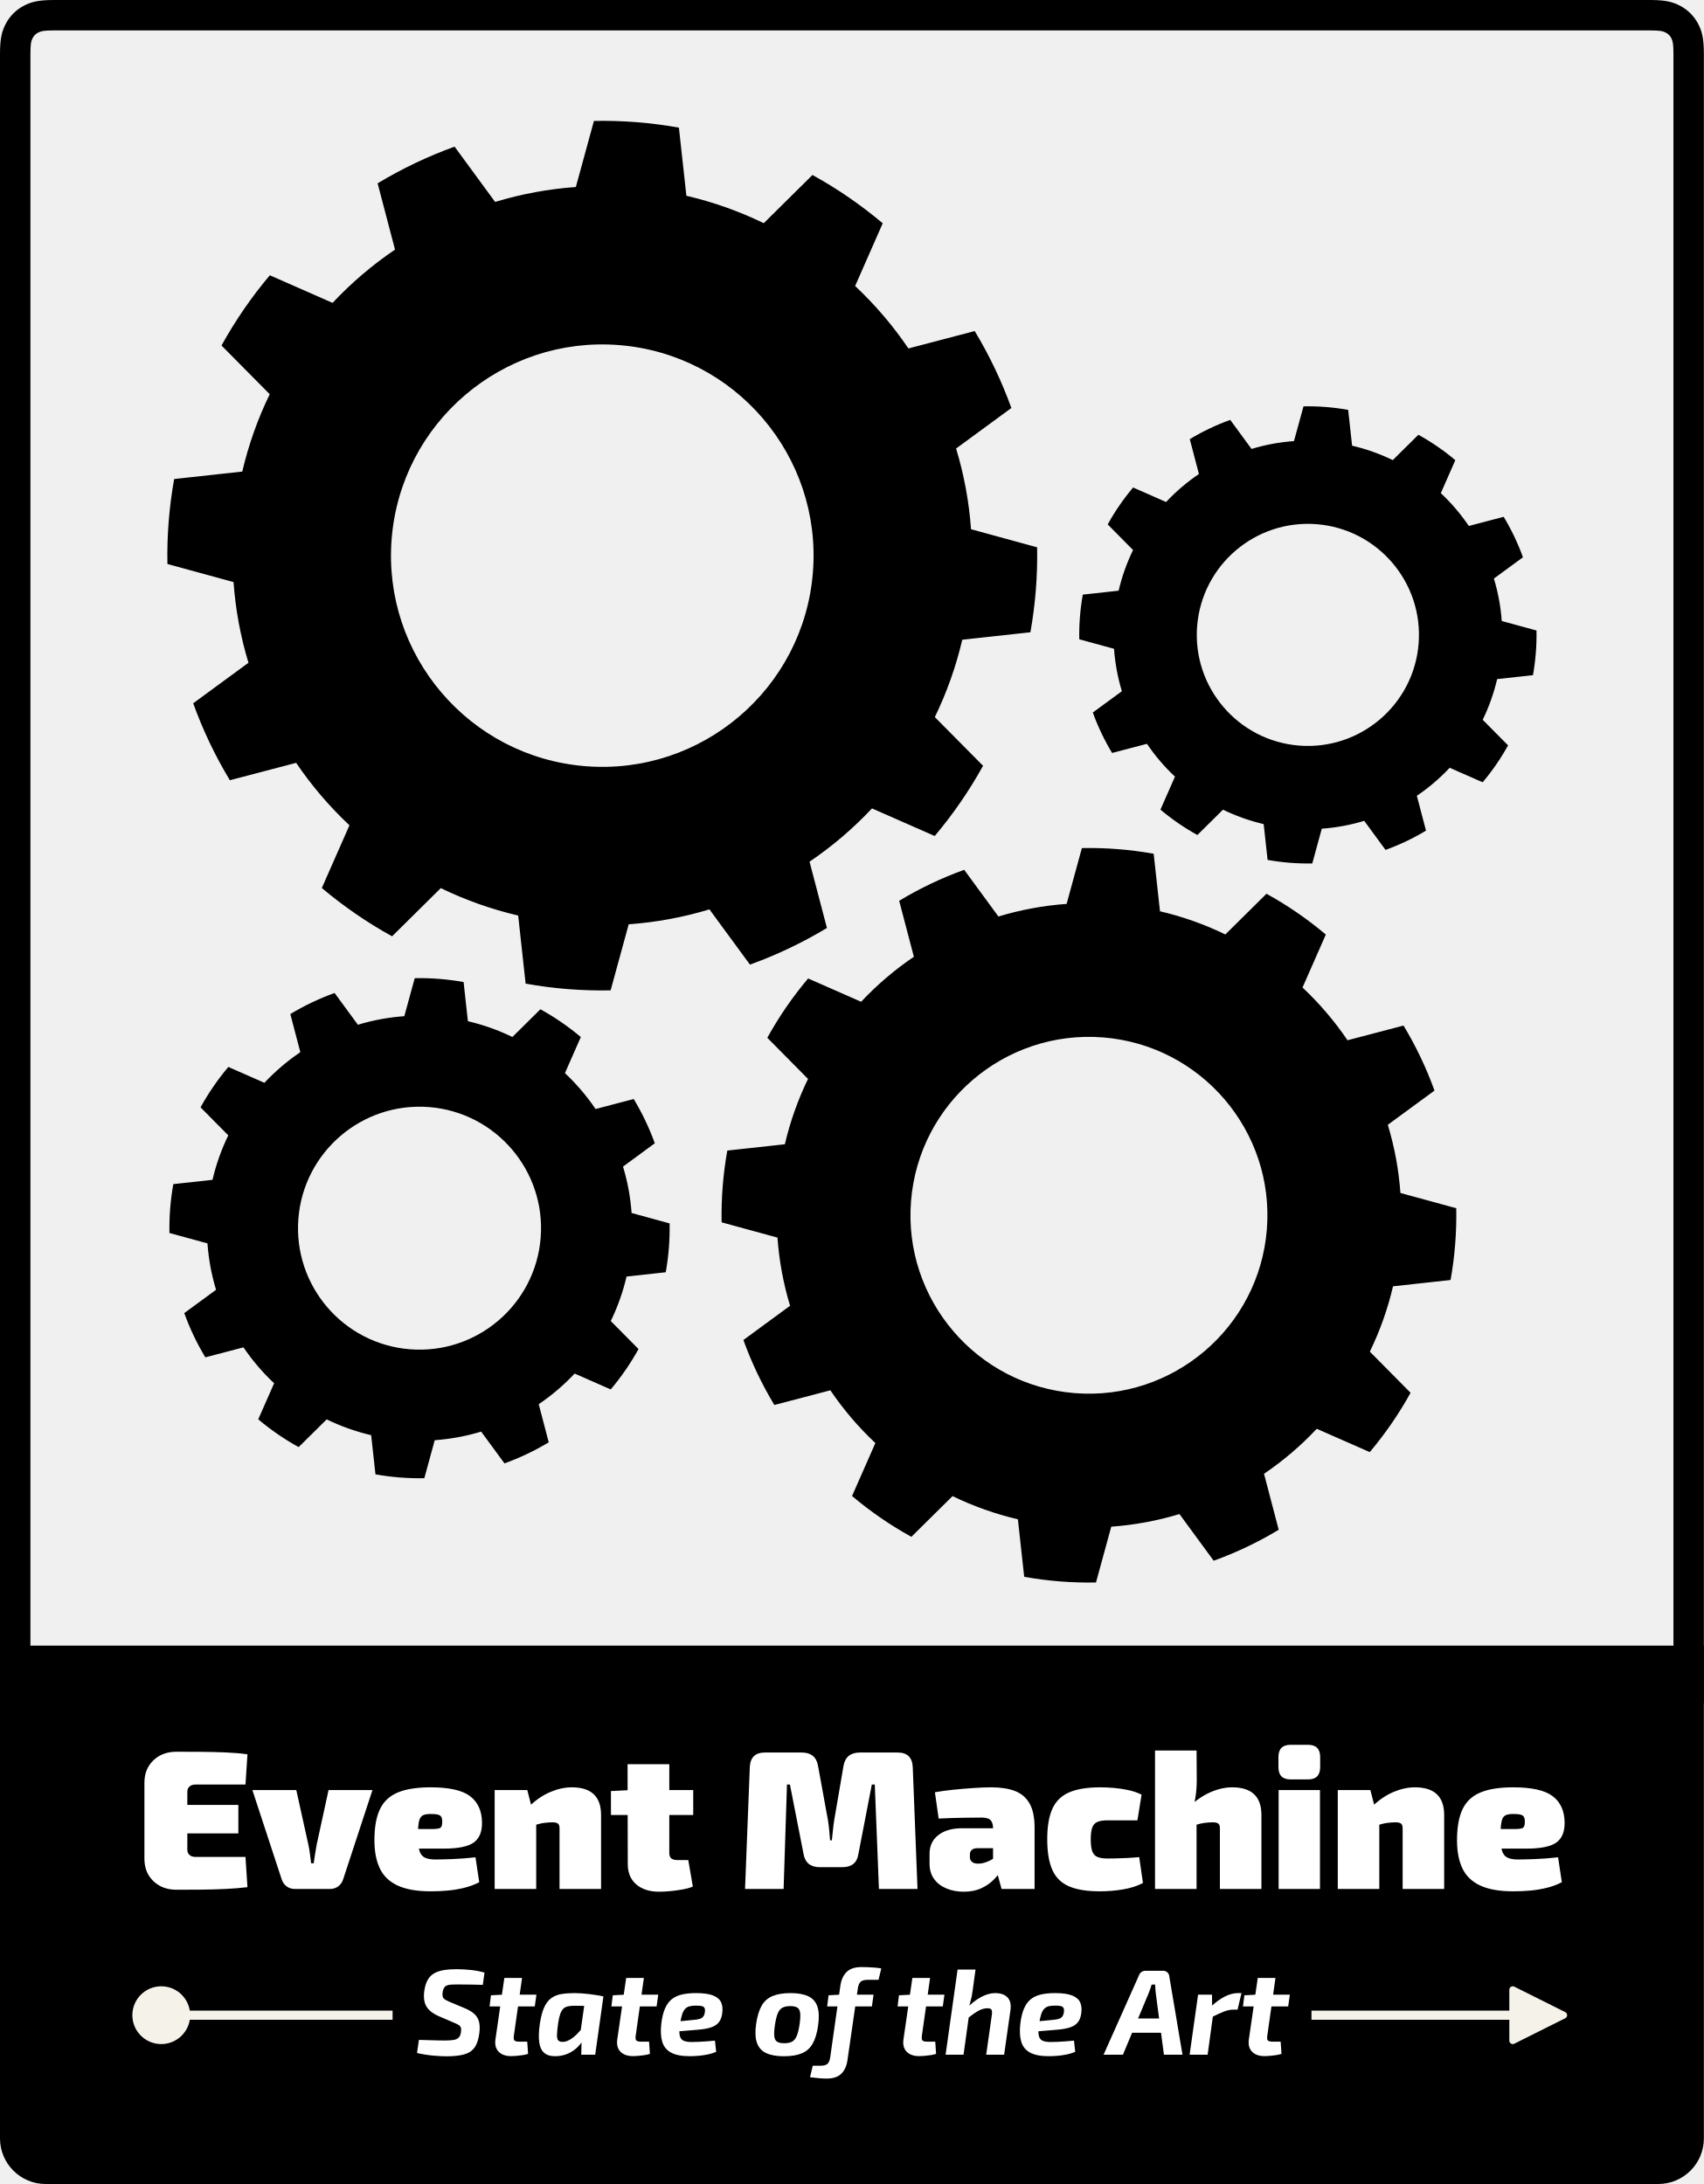
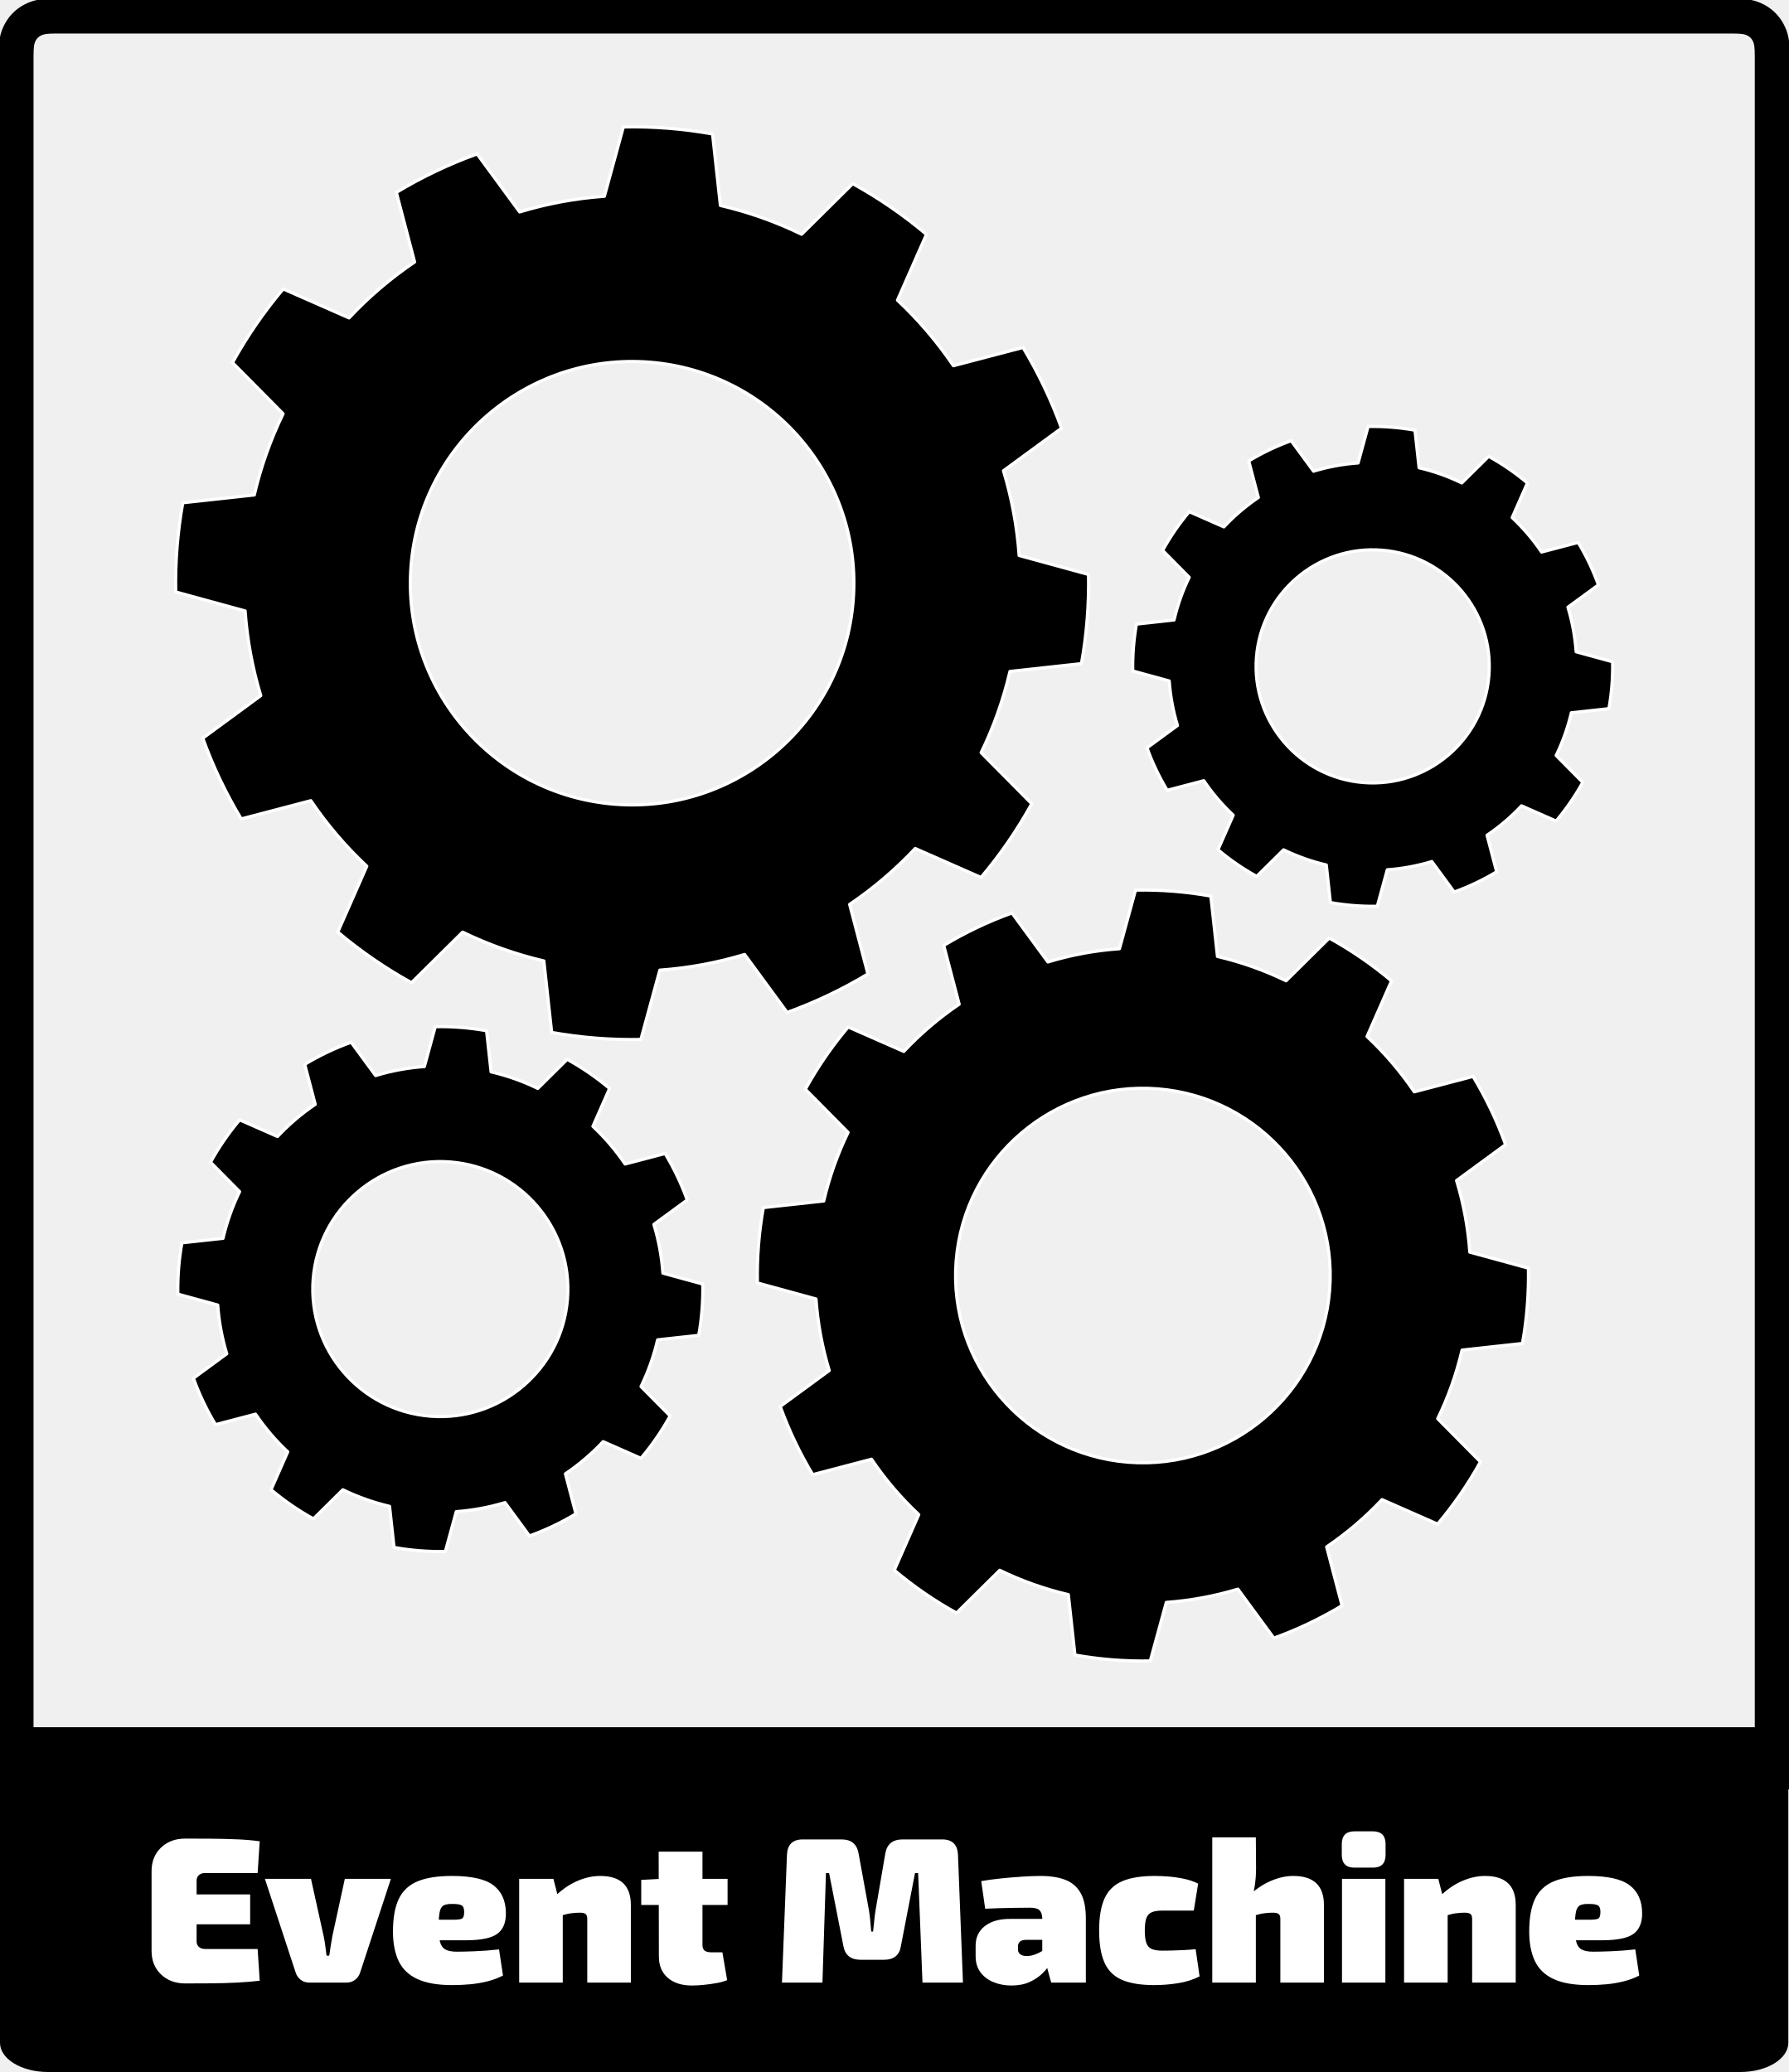
- <svg xmlns="http://www.w3.org/2000/svg" width="560" height="718">
-   <g fill="none" fill-rule="nonzero">
-     <path fill="#000" d="m379.168 280.675 2.076 18.915a102.357 102.357 0 0 1 21.48 7.615l13.522-13.382a120.594 120.594 0 0 1 19.503 13.415l-7.663 17.416a102.675 102.675 0 0 1 14.794 17.336l18.405-4.83a121.061 121.061 0 0 1 10.18 21.372l-15.345 11.25a102.604 102.604 0 0 1 4.144 22.413l18.35 5.018a120.83 120.83 0 0 1-1.867 23.594l-18.912 2.074a102.675 102.675 0 0 1-7.62 21.48l13.387 13.523a121.074 121.074 0 0 1-13.415 19.498l-17.416-7.663a102.648 102.648 0 0 1-17.336 14.795l4.827 18.404a121.02 121.02 0 0 1-21.37 10.18l-11.248-15.341a102.973 102.973 0 0 1-22.414 4.145l-5.022 18.349a120.879 120.879 0 0 1-23.594-1.867l-2.07-18.912a102.821 102.821 0 0 1-21.48-7.619l-13.527 13.383a120.848 120.848 0 0 1-19.502-13.415l7.667-17.416a102.14 102.14 0 0 1-14.79-17.34l-18.41 4.83a120.686 120.686 0 0 1-10.175-21.364l15.341-11.253a102.655 102.655 0 0 1-4.144-22.41l-18.354-5.022a120.879 120.879 0 0 1 1.867-23.594l18.915-2.07a102.842 102.842 0 0 1 7.615-21.484l-13.38-13.522a120.818 120.818 0 0 1 13.411-19.502l17.42 7.662a102.88 102.88 0 0 1 17.337-14.794l-4.83-18.402c6.773-4.084 13.929-7.499 21.368-10.184l11.25 15.35a102.5 102.5 0 0 1 22.413-4.145l5.018-18.353c7.91-.156 15.811.47 23.594 1.867Zm-226.8 42.174 1.41 12.877c5.05 1.181 9.96 2.92 14.628 5.19l9.206-9.115a82.156 82.156 0 0 1 13.28 9.135l-5.218 11.855a70.274 70.274 0 0 1 10.072 11.806l12.53-3.29a82.603 82.603 0 0 1 6.932 14.55l-10.446 7.66a69.885 69.885 0 0 1 2.82 15.26l12.493 3.42a82.453 82.453 0 0 1-1.269 16.062l-12.88 1.412a69.73 69.73 0 0 1-5.185 14.623l9.115 9.21a82.632 82.632 0 0 1-9.135 13.276l-11.855-5.218a69.902 69.902 0 0 1-11.806 10.072l3.286 12.533a82.41 82.41 0 0 1-14.547 6.929l-7.659-10.446a70.173 70.173 0 0 1-15.261 2.824l-3.419 12.493a82.122 82.122 0 0 1-16.063-1.273l-1.412-12.876a70.19 70.19 0 0 1-14.623-5.185l-9.21 9.11a82.667 82.667 0 0 1-13.28-9.134l5.222-11.859a69.606 69.606 0 0 1-10.072-11.804l-12.533 3.287a82.09 82.09 0 0 1-6.928-14.543l10.446-7.663a69.9 69.9 0 0 1-2.824-15.257l-12.493-3.419a82.164 82.164 0 0 1 1.273-16.067l12.875-1.408a69.908 69.908 0 0 1 5.186-14.627l-9.11-9.206a82.208 82.208 0 0 1 9.13-13.28l11.859 5.218a69.746 69.746 0 0 1 11.806-10.072l-3.29-12.53a81.872 81.872 0 0 1 14.547-6.932l7.663 10.446a69.613 69.613 0 0 1 15.257-2.82l3.418-12.493a81.789 81.789 0 0 1 16.063 1.269Zm147.049 72.049c-2.553 32.274 21.576 60.548 53.85 63.1 32.267 2.553 60.544-21.568 63.1-53.842 2.554-32.274-21.574-60.548-53.845-63.101-32.275-2.553-60.552 21.572-63.105 53.843ZM98.07 400.62c-1.739 21.975 14.686 41.222 36.662 42.96 21.97 1.74 41.225-14.686 42.964-36.657 1.74-21.974-14.69-41.225-36.661-42.964-21.975-1.74-41.226 14.686-42.965 36.661ZM223.134 41.965l2.453 22.39a121.24 121.24 0 0 1 25.434 9.02l16.007-15.85a142.556 142.556 0 0 1 23.088 15.885l-9.071 20.615a121.898 121.898 0 0 1 17.515 20.528l21.788-5.716a143.575 143.575 0 0 1 12.054 25.297l-18.17 13.319a121.417 121.417 0 0 1 4.907 26.534l21.723 5.943a143.14 143.14 0 0 1-2.21 27.931l-22.39 2.453a121.693 121.693 0 0 1-9.018 25.433l15.848 16.008a143.227 143.227 0 0 1-15.884 23.084l-20.615-9.071a121.683 121.683 0 0 1-20.528 17.515l5.716 21.791a143.273 143.273 0 0 1-25.297 12.047l-13.319-18.161a121.742 121.742 0 0 1-26.534 4.906l-5.943 21.723c-9.361.18-18.716-.558-27.934-2.21l-2.45-22.39a121.92 121.92 0 0 1-25.433-9.019l-16.007 15.845a143.519 143.519 0 0 1-23.092-15.88l9.079-20.619a121.212 121.212 0 0 1-17.515-20.527l-21.792 5.716a142.718 142.718 0 0 1-12.046-25.294l18.161-13.32a121.506 121.506 0 0 1-4.906-26.533l-21.728-5.944a143.117 143.117 0 0 1 2.214-27.93l22.39-2.454a121.302 121.302 0 0 1 9.02-25.433L72.803 113.59a142.741 142.741 0 0 1 15.88-23.092l20.618 9.075a121.58 121.58 0 0 1 20.528-17.515l-5.72-21.788a143.015 143.015 0 0 1 25.297-12.055l13.319 18.17a121.226 121.226 0 0 1 26.534-4.906l5.943-21.724c9.362-.187 18.717.555 27.931 2.21Zm205.275 91.624c4.919-.1 9.837.292 14.684 1.161l1.288 11.771a63.58 63.58 0 0 1 13.371 4.743l8.417-8.333a74.834 74.834 0 0 1 12.139 8.353l-4.767 10.838a63.912 63.912 0 0 1 9.206 10.79l11.453-3.009a75.289 75.289 0 0 1 6.338 13.303l-9.554 7a63.76 63.76 0 0 1 2.581 13.95l11.42 3.123a75.209 75.209 0 0 1-1.16 14.688l-11.77 1.288a63.885 63.885 0 0 1-4.744 13.371l8.333 8.417a75.465 75.465 0 0 1-8.349 12.134l-10.837-4.767a63.918 63.918 0 0 1-10.794 9.207l3.008 11.456a75.272 75.272 0 0 1-13.303 6.335l-7-9.55a64.279 64.279 0 0 1-13.95 2.58l-3.123 11.422a75.209 75.209 0 0 1-14.687-1.161l-1.289-11.771a64.112 64.112 0 0 1-13.37-4.743l-8.418 8.329a75.415 75.415 0 0 1-12.138-8.349l4.775-10.837a63.785 63.785 0 0 1-9.21-10.794l-11.457 3.007a75.367 75.367 0 0 1-6.335-13.298l9.55-7a64.04 64.04 0 0 1-2.58-13.95l-11.421-3.127a75.192 75.192 0 0 1 1.16-14.683l11.771-1.289a63.805 63.805 0 0 1 4.743-13.371l-8.329-8.417a74.985 74.985 0 0 1 8.349-12.138l10.842 4.77a63.598 63.598 0 0 1 10.79-9.21l-3.008-11.452a75.255 75.255 0 0 1 13.298-6.339l7 9.554a63.804 63.804 0 0 1 13.95-2.58Zm-299.689 43.6c-3.023 38.21 25.542 71.681 63.752 74.705 38.201 3.024 71.676-25.537 74.7-63.747 3.023-38.206-25.542-71.677-63.743-74.7-38.21-3.024-71.685 25.537-74.709 63.743Zm304.013-4.859c-20.088-1.588-37.688 13.426-39.28 33.51-1.587 20.089 13.431 37.684 33.52 39.276 20.08 1.587 37.679-13.427 39.27-33.51 1.592-20.09-13.426-37.684-33.51-39.276Z" />
-     <path fill="none" d="M16.763 10h524.695c3.31 0 4.317.195 5.346.745.758.405 1.324.97 1.729 1.729l.056.106c.507.995.689 2.044.689 5.24V550h-540V17.82c0-3.31.194-4.318.745-5.346a4.089 4.089 0 0 1 1.729-1.73l.213-.108c.93-.45 1.97-.623 4.798-.636Z" />
-     <path fill="#000" d="M542.655 0c4.516.034 7.001.543 9.587 1.927a14.086 14.086 0 0 1 5.831 5.83C559.504 10.434 560 13.002 560 17.82V560H0V17.82C0 13 .496 10.432 1.927 7.757a14.086 14.086 0 0 1 5.83-5.831C10.434.496 13.002 0 17.82 0Zm-.14 10H17.485c-2.827.013-3.868.186-4.798.636l-.213.109a4.089 4.089 0 0 0-1.73 1.729c-.55 1.028-.744 2.036-.744 5.345V550h540V17.82c0-3.196-.181-4.245-.69-5.24l-.055-.106a4.089 4.089 0 0 0-1.729-1.73c-1.028-.55-2.036-.744-5.345-.744Z" />
-     <path fill="#000" d="M560 541v162c0 8.284-6.716 15-15 15H15c-8.284 0-15-6.716-15-15V541h560Z" />
-     <g fill="#FFF">
-       <path d="M57.992 575.89c2.6 0 5.276.01 8.028.033 2.752.021 5.45.086 8.093.195 2.643.108 5.048.314 7.215.617l-.65 9.945H64.233c-.824 0-1.474.217-1.95.65-.477.433-.716.997-.716 1.69v19.11c0 .693.239 1.257.715 1.69.477.433 1.127.65 1.95.65h16.446l.65 9.945c-2.167.26-4.572.455-7.216.585-2.643.13-5.34.206-8.092.227-2.752.022-5.427.033-8.027.033-3.077 0-5.601-.942-7.573-2.827-1.972-1.885-2.958-4.345-2.958-7.378v-24.96c0-3.033.986-5.493 2.958-7.378 1.972-1.885 4.496-2.827 7.572-2.827Zm-9.36 17.485h29.706v9.36H48.633v-9.36ZM122.407 588.5l-9.62 29.315c-.303.953-.834 1.722-1.592 2.308-.758.584-1.657.877-2.697.877H96.862c-1.04 0-1.939-.293-2.697-.877-.758-.586-1.29-1.355-1.593-2.308l-9.62-29.315h14.43l3.965 17.94c.217.997.39 2.015.52 3.055s.26 2.058.39 3.055h.845c.13-.997.282-2.015.456-3.055.173-1.04.346-2.058.52-3.055l3.9-17.94h14.43ZM141.518 587.59c6.11 0 10.443.975 13 2.925 2.556 1.95 3.856 4.832 3.9 8.645.043 3.033-.856 5.222-2.698 6.565s-5.146 2.015-9.912 2.015h-17.486v-6.435h13.65c1.474 0 2.405-.14 2.796-.422.39-.282.584-.965.584-2.048 0-1.04-.26-1.712-.78-2.015-.52-.303-1.408-.455-2.665-.455-1.256-.043-2.21.087-2.86.39-.65.303-1.094.964-1.332 1.982-.238 1.019-.358 2.611-.358 4.778 0 1.993.141 3.553.423 4.68.282 1.127.834 1.928 1.657 2.405.824.477 2.037.715 3.64.715 1.3 0 3.131-.043 5.493-.13 2.362-.087 4.93-.282 7.703-.585l1.234 8.19a22.606 22.606 0 0 1-4.875 1.82 35.98 35.98 0 0 1-5.362.91c-1.842.173-3.738.26-5.688.26-4.506 0-8.124-.628-10.855-1.885-2.73-1.257-4.69-3.13-5.882-5.622-1.192-2.492-1.787-5.58-1.787-9.263 0-4.29.606-7.702 1.82-10.237 1.213-2.536 3.174-4.366 5.882-5.493 2.708-1.127 6.294-1.69 10.758-1.69ZM187.928 587.59c6.413 0 9.62 3.033 9.62 9.1V621h-13.65v-19.955c0-.737-.174-1.246-.52-1.527-.347-.282-.954-.423-1.82-.423-.824 0-1.745.065-2.763.195-1.018.13-2.35.477-3.998 1.04l-.65-6.695c2.167-2.037 4.442-3.553 6.826-4.55 2.383-.997 4.701-1.495 6.954-1.495Zm-14.625.91 1.69 6.63 1.234.78V621h-13.65v-32.5h10.726ZM219.972 579.985v29.185c0 .823.217 1.42.65 1.788.434.368 1.149.552 2.145.552h3.446l1.495 8.71c-.91.39-2.037.704-3.38.942a50.835 50.835 0 0 1-4.063.553 38.59 38.59 0 0 1-3.607.195c-3.164 0-5.677-.802-7.54-2.405-1.864-1.603-2.795-3.835-2.795-6.695l-.066-32.825h13.715Zm7.865 8.515v8.19h-27.04v-7.865l6.24-.325h20.8ZM295.048 576.15c3.163 0 4.81 1.625 4.94 4.875l1.56 39.975h-12.675l-1.365-34.32h-.976l-4.42 22.88c-.433 2.86-2.21 4.29-5.33 4.29h-7.28c-3.076 0-4.875-1.43-5.394-4.29l-4.486-22.88h-.975L257.543 621h-12.675l1.56-39.975c.13-3.25 1.776-4.875 4.94-4.875h12.154c3.034 0 4.81 1.452 5.33 4.355l3.25 17.81c.174 1.083.315 2.188.423 3.315.108 1.127.206 2.253.293 3.38h.584c.13-1.127.25-2.253.358-3.38.108-1.127.25-2.232.423-3.315l3.055-17.81c.52-2.903 2.318-4.355 5.394-4.355h12.416ZM325.792 587.59c3.077 0 5.666.4 7.768 1.202 2.102.802 3.705 2.167 4.81 4.096 1.105 1.928 1.657 4.582 1.657 7.962V621h-10.855l-1.885-6.955-.91-1.3v-11.96c-.043-1.127-.335-1.95-.877-2.47-.542-.52-1.528-.78-2.958-.78-1.69 0-3.759.022-6.207.065-2.448.043-5.06.13-7.832.26l-1.236-8.645c1.647-.303 3.608-.574 5.883-.813 2.275-.238 4.54-.433 6.793-.585 2.253-.151 4.203-.227 5.85-.227Zm8.97 13.455-.065 6.565h-13.455c-.823 0-1.44.184-1.852.553-.412.368-.618.855-.618 1.462v1.04c0 .563.228 1.04.683 1.43.455.39 1.137.585 2.048.585 1.04 0 2.123-.25 3.25-.747a16.61 16.61 0 0 0 3.25-1.918c1.04-.78 1.928-1.582 2.664-2.405v4.16c-.303.737-.78 1.668-1.43 2.795-.65 1.127-1.527 2.253-2.632 3.38-1.105 1.127-2.47 2.07-4.095 2.827-1.625.759-3.564 1.138-5.817 1.138-1.994 0-3.846-.347-5.558-1.04-1.712-.693-3.077-1.722-4.095-3.087-1.018-1.365-1.528-3.066-1.528-5.103v-3.25c0-2.6.965-4.647 2.893-6.142s4.54-2.243 7.832-2.243h18.525ZM361.607 587.59c1.344 0 2.817.065 4.42.195a36.82 36.82 0 0 1 4.81.715c1.604.347 3.055.845 4.356 1.495l-1.365 8.45H363.947c-1.387 0-2.481.173-3.283.52-.802.347-1.365.964-1.69 1.852-.325.889-.488 2.178-.488 3.868s.163 2.99.488 3.9c.325.91.888 1.538 1.69 1.885.802.347 1.896.52 3.282.52.737 0 1.658-.01 2.763-.033a128.77 128.77 0 0 0 3.673-.13 83.958 83.958 0 0 0 4.03-.292l1.234 8.515c-1.906.997-4.116 1.7-6.63 2.113a46.574 46.574 0 0 1-7.54.617c-4.246 0-7.637-.553-10.172-1.657-2.535-1.106-4.355-2.915-5.46-5.428-1.105-2.513-1.658-5.85-1.658-10.01 0-4.203.564-7.55 1.69-10.042 1.127-2.492 2.969-4.29 5.525-5.395 2.557-1.106 5.959-1.658 10.205-1.658ZM404.962 587.59c6.414 0 9.62 3.033 9.62 9.1V621h-13.65v-19.955c0-.737-.173-1.246-.52-1.527-.346-.282-.953-.423-1.82-.423-.823 0-1.744.065-2.762.195s-2.35.477-3.998 1.04l-1.43-5.915c2.297-2.297 4.713-4.008 7.248-5.135 2.535-1.127 4.973-1.69 7.313-1.69Zm-11.7-12.09.065 9.685c0 1.95-.14 3.824-.422 5.623-.282 1.798-.596 3.239-.942 4.322l1.3.78V621h-13.65v-45.5h13.65ZM433.822 588.5V621h-13.585v-32.5h13.585Zm-3.9-14.885c2.644 0 3.965 1.343 3.965 4.03v3.315c0 2.687-1.321 4.03-3.965 4.03h-5.785c-2.643 0-3.965-1.343-3.965-4.03v-3.315c0-2.687 1.322-4.03 3.965-4.03h5.785ZM465.022 587.59c6.414 0 9.62 3.033 9.62 9.1V621h-13.65v-19.955c0-.737-.173-1.246-.52-1.527-.346-.282-.953-.423-1.82-.423-.823 0-1.744.065-2.762.195s-2.35.477-3.998 1.04l-.65-6.695c2.167-2.037 4.442-3.553 6.825-4.55 2.384-.997 4.702-1.495 6.955-1.495Zm-14.625.91 1.69 6.63 1.236.78V621h-13.65v-32.5h10.724ZM497.327 587.59c6.11 0 10.444.975 13 2.925 2.557 1.95 3.857 4.832 3.9 8.645.044 3.033-.855 5.222-2.697 6.565s-5.146 2.015-9.913 2.015h-17.485v-6.435h13.65c1.474 0 2.406-.14 2.796-.422.39-.282.584-.965.584-2.048 0-1.04-.26-1.712-.78-2.015-.52-.303-1.408-.455-2.665-.455-1.256-.043-2.21.087-2.86.39-.65.303-1.094.964-1.332 1.982-.238 1.019-.358 2.611-.358 4.778 0 1.993.141 3.553.423 4.68.282 1.127.834 1.928 1.658 2.405.823.477 2.036.715 3.64.715 1.3 0 3.13-.043 5.492-.13 2.362-.087 4.93-.282 7.702-.585l1.236 8.19a22.606 22.606 0 0 1-4.875 1.82 35.98 35.98 0 0 1-5.363.91c-1.842.173-3.738.26-5.688.26-4.506 0-8.125-.628-10.855-1.885-2.73-1.257-4.69-3.13-5.882-5.622-1.192-2.492-1.788-5.58-1.788-9.263 0-4.29.607-7.702 1.82-10.237 1.214-2.536 3.175-4.366 5.883-5.493 2.708-1.127 6.294-1.69 10.757-1.69Z" />
-     </g>
-     <path fill="#F5F2E9" d="M53 653c4.736 0 8.662 3.466 9.382 7.999l66.651-.001v3.003h-66.65C61.662 668.534 57.735 672 53 672a9.5 9.5 0 0 1 0-19Zm444.189 0c.176 0 .35.041.507.12l16.733 8.366a1.133 1.133 0 0 1 0 2.028l-16.733 8.366a1.133 1.133 0 0 1-1.64-1.014l-.001-6.866h-65.022v-3h65.022v-6.867c0-.584.443-1.065 1.01-1.126l.124-.007Z" />
-     <g fill="#FFF">
-       <path d="M150.22 647.38c1.44.013 2.947.1 4.52.26 1.573.16 3.073.447 4.5.86l-.56 4.04a82.97 82.97 0 0 0-2.74-.08l-2.98-.04c-1.013-.013-2.033-.02-3.06-.02-.68 0-1.277.02-1.79.06-.513.04-.95.14-1.31.3-.36.16-.65.42-.87.78-.22.36-.377.853-.47 1.48-.067.547-.053 1 .04 1.36.093.36.317.663.67.91.353.247.87.517 1.55.81l5.02 2.1c1.453.613 2.553 1.29 3.3 2.03a5.11 5.11 0 0 1 1.44 2.61c.213 1 .233 2.18.06 3.54-.253 2.053-.777 3.633-1.57 4.74-.793 1.107-1.94 1.867-3.44 2.28-1.5.413-3.463.62-5.89.62-.987 0-2.337-.07-4.05-.21-1.713-.14-3.557-.43-5.53-.87l.62-4.32c1.56.04 2.91.08 4.05.12 1.14.04 2.097.063 2.87.07.773.007 1.387.01 1.84.01 1.173 0 2.107-.07 2.8-.21.693-.14 1.217-.407 1.57-.8.353-.393.583-.977.69-1.75.093-.6.09-1.07-.01-1.41-.1-.34-.313-.627-.64-.86-.327-.233-.79-.47-1.39-.71l-5.26-2.26c-1.413-.627-2.493-1.333-3.24-2.12-.747-.787-1.227-1.677-1.44-2.67-.213-.993-.247-2.09-.1-3.29.2-1.533.567-2.783 1.1-3.75.533-.967 1.247-1.71 2.14-2.23s1.97-.88 3.23-1.08c1.26-.2 2.703-.3 4.33-.3ZM171.58 650.26l-2.7 19.04c-.107.72-.043 1.217.19 1.49.233.273.737.41 1.51.41h2.7l.28 4.02c-.52.173-1.13.313-1.83.42-.7.107-1.383.187-2.05.24-.667.053-1.213.08-1.64.08-1.853 0-3.247-.493-4.18-1.48-.933-.987-1.273-2.34-1.02-4.06l2.92-20.16h5.82Zm4.72 5.5-.54 3.86H160.9l.46-3.66 3.86-.2h11.08ZM188.88 655.24c.693 0 1.473.03 2.34.09.867.06 1.743.147 2.63.26.887.113 1.723.233 2.51.36.787.127 1.44.257 1.96.39l-4.02 3.18a197.61 197.61 0 0 0-2.93-.09c-.887-.02-1.717-.03-2.49-.03-.88 0-1.627.067-2.24.2-.613.133-1.12.397-1.52.79-.4.393-.737.98-1.01 1.76s-.503 1.817-.69 3.11c-.227 1.653-.347 2.917-.36 3.79-.013.873.137 1.467.45 1.78.313.313.817.463 1.51.45.733-.027 1.49-.267 2.27-.72.78-.453 1.563-1.073 2.35-1.86.787-.787 1.54-1.68 2.26-2.68l1.02 1.94c-.533 1.573-1.287 2.95-2.26 4.13a10.842 10.842 0 0 1-3.42 2.78c-1.307.673-2.76 1.043-4.36 1.11-1.733.067-3.057-.283-3.97-1.05-.913-.767-1.477-1.96-1.69-3.58-.213-1.62-.14-3.657.22-6.11.347-2.28.837-4.09 1.47-5.43.633-1.34 1.423-2.337 2.37-2.99.947-.653 2.053-1.08 3.32-1.28 1.267-.2 2.693-.3 4.28-.3Zm3.62.74 5.82.36-2.7 19.16h-4.58l.1-4.48-.72-.48 2.08-14.56ZM211.62 650.26l-2.7 19.04c-.107.72-.043 1.217.19 1.49.233.273.737.41 1.51.41h2.7l.28 4.02c-.52.173-1.13.313-1.83.42-.7.107-1.383.187-2.05.24-.667.053-1.213.08-1.64.08-1.853 0-3.247-.493-4.18-1.48-.933-.987-1.273-2.34-1.02-4.06l2.92-20.16h5.82Zm4.72 5.5-.54 3.86h-14.86l.46-3.66 3.86-.2h11.08ZM228.76 655.24c2.413 0 4.28.26 5.6.78 1.32.52 2.207 1.287 2.66 2.3.453 1.013.56 2.267.32 3.76-.187 1.227-.59 2.193-1.21 2.9-.62.707-1.48 1.233-2.58 1.58s-2.49.587-4.17.72l-10.06.84.44-3.26 8.5-.84c.72-.067 1.31-.173 1.77-.32.46-.147.823-.39 1.09-.73.267-.34.447-.823.54-1.45.093-.64.047-1.117-.14-1.43-.187-.313-.52-.517-1-.61-.48-.093-1.127-.133-1.94-.12-.813 0-1.5.083-2.06.25a2.997 2.997 0 0 0-1.4.87c-.373.413-.683 1-.93 1.76s-.47 1.747-.67 2.96c-.267 1.733-.31 3.04-.13 3.92.18.88.593 1.467 1.24 1.76.647.293 1.537.44 2.67.44.64 0 1.413-.02 2.32-.06a92.675 92.675 0 0 0 5.36-.4l.4 3.7a14.2 14.2 0 0 1-2.72.84 25.05 25.05 0 0 1-3.07.45 35.14 35.14 0 0 1-2.93.13c-2.64 0-4.683-.397-6.13-1.19-1.447-.793-2.407-1.983-2.88-3.57-.473-1.587-.577-3.553-.31-5.9.24-2.027.647-3.697 1.22-5.01.573-1.313 1.32-2.337 2.24-3.07.92-.733 2.04-1.25 3.36-1.55 1.32-.3 2.853-.45 4.6-.45ZM259.84 655.24c2.427 0 4.37.35 5.83 1.05 1.46.7 2.453 1.827 2.98 3.38.527 1.553.603 3.63.23 6.23-.347 2.48-.94 4.46-1.78 5.94-.84 1.48-2.023 2.543-3.55 3.19-1.527.647-3.503.97-5.93.97-2.4 0-4.337-.347-5.81-1.04-1.473-.693-2.483-1.813-3.03-3.36-.547-1.547-.64-3.6-.28-6.16.36-2.507.957-4.503 1.79-5.99.833-1.487 2.023-2.56 3.57-3.22 1.547-.66 3.54-.99 5.98-.99Zm-.08 4.28c-1.08 0-1.947.173-2.6.52-.653.347-1.17.977-1.55 1.89-.38.913-.697 2.237-.95 3.97-.213 1.533-.273 2.723-.18 3.57.093.847.407 1.433.94 1.76.533.327 1.32.49 2.36.49 1.08 0 1.94-.18 2.58-.54.64-.36 1.147-.997 1.52-1.91.373-.913.68-2.19.92-3.83.227-1.587.29-2.803.19-3.65-.1-.847-.407-1.437-.92-1.77-.513-.333-1.283-.5-2.31-.5ZM283.18 646.68c.533 0 1.193.013 1.98.04a50.2 50.2 0 0 1 2.4.14c.813.067 1.507.153 2.08.26l-.9 3.76h-3.56c-1.04 0-1.797.193-2.27.58-.473.387-.797 1.127-.97 2.22l-3.42 23.66c-.253 1.827-.913 3.283-1.98 4.37-1.067 1.087-2.7 1.63-4.9 1.63-.68 0-1.46-.037-2.34-.11a76.367 76.367 0 0 1-3.08-.33l.9-3.78h2.5c1.053 0 1.817-.193 2.29-.58.473-.387.79-1.12.95-2.2l3.36-23.66c.28-1.853.96-3.317 2.04-4.39 1.08-1.073 2.72-1.61 4.92-1.61Zm3.92 9.08-.54 3.86h-14.7l.46-3.66 3.58-.2h11.2ZM305.68 650.26l-2.7 19.04c-.107.72-.043 1.217.19 1.49.233.273.737.41 1.51.41h2.7l.28 4.02c-.52.173-1.13.313-1.83.42-.7.107-1.383.187-2.05.24-.667.053-1.213.08-1.64.08-1.853 0-3.247-.493-4.18-1.48-.933-.987-1.273-2.34-1.02-4.06l2.92-20.16h5.82Zm4.72 5.5-.54 3.86H295l.46-3.66 3.86-.2h11.08ZM327.04 655.24c1.84 0 3.207.477 4.1 1.43.893.953 1.213 2.337.96 4.15l-2.08 14.68h-5.9l1.86-13.08c.12-.867.073-1.45-.14-1.75-.213-.3-.647-.45-1.3-.45-.96 0-1.933.27-2.92.81-.987.54-2.193 1.377-3.62 2.51l-.68-3c1.787-1.8 3.49-3.133 5.11-4s3.157-1.3 4.61-1.3Zm-6.42-7.74-.96 6.98a26.062 26.062 0 0 1-.74 3.68c-.333 1.2-.64 2.147-.92 2.84l.62.46-1.94 14.04h-5.9l3.94-28h5.9ZM346.76 655.24c2.413 0 4.28.26 5.6.78 1.32.52 2.207 1.287 2.66 2.3.453 1.013.56 2.267.32 3.76-.187 1.227-.59 2.193-1.21 2.9-.62.707-1.48 1.233-2.58 1.58s-2.49.587-4.17.72l-10.06.84.44-3.26 8.5-.84c.72-.067 1.31-.173 1.77-.32.46-.147.823-.39 1.09-.73.267-.34.447-.823.54-1.45.093-.64.047-1.117-.14-1.43-.187-.313-.52-.517-1-.61-.48-.093-1.127-.133-1.94-.12-.813 0-1.5.083-2.06.25a2.997 2.997 0 0 0-1.4.87c-.373.413-.683 1-.93 1.76s-.47 1.747-.67 2.96c-.267 1.733-.31 3.04-.13 3.92.18.88.593 1.467 1.24 1.76.647.293 1.537.44 2.67.44.64 0 1.413-.02 2.32-.06a92.675 92.675 0 0 0 5.36-.4l.4 3.7a14.2 14.2 0 0 1-2.72.84 25.05 25.05 0 0 1-3.07.45 35.14 35.14 0 0 1-2.93.13c-2.64 0-4.683-.397-6.13-1.19-1.447-.793-2.407-1.983-2.88-3.57-.473-1.587-.577-3.553-.31-5.9.24-2.027.647-3.697 1.22-5.01.573-1.313 1.32-2.337 2.24-3.07.92-.733 2.04-1.25 3.36-1.55 1.32-.3 2.853-.45 4.6-.45ZM382.3 647.9c.507 0 .95.163 1.33.49.38.327.597.737.65 1.23l4.36 25.88h-6.1l-2.7-20.34a25.173 25.173 0 0 1-.12-1.38c-.027-.453-.047-.9-.06-1.34h-1.16c-.12.387-.257.817-.41 1.29-.153.473-.323.937-.51 1.39l-8.52 20.38h-6.36l11.64-26.1c.187-.507.473-.883.86-1.13.387-.247.833-.37 1.34-.37h5.76Zm2.14 15.68-.56 4.7h-14.26l.58-4.7h14.24ZM398.34 655.76l.04 4.72.5.54-1.98 14.48h-5.92l2.78-19.74h4.58Zm9.68-.52-1.28 5.44h-1.44c-.947 0-1.957.21-3.03.63-1.073.42-2.43 1.037-4.07 1.85l-.24-3.44c1.573-1.48 3.107-2.597 4.6-3.35 1.493-.753 2.907-1.13 4.24-1.13h1.22ZM419.2 650.26l-2.7 19.04c-.107.72-.043 1.217.19 1.49.233.273.737.41 1.51.41h2.7l.28 4.02c-.52.173-1.13.313-1.83.42-.7.107-1.383.187-2.05.24-.667.053-1.213.08-1.64.08-1.853 0-3.247-.493-4.18-1.48-.933-.987-1.273-2.34-1.02-4.06l2.92-20.16h5.82Zm4.72 5.5-.54 3.86h-14.86l.46-3.66 3.86-.2h11.08Z" />
+ <svg xmlns="http://www.w3.org/2000/svg" width="100%" height="100%" viewBox="0 0 560 649" version="1.1" xml:space="preserve" style="fill-rule:evenodd;clip-rule:evenodd;stroke-linejoin:round;stroke-miterlimit:2;">
+   <g>
+     <path d="M379.168,280.675l2.076,18.915c7.421,1.731 14.626,4.285 21.48,7.615l13.522,-13.382c6.925,3.821 13.458,8.315 19.503,13.415l-7.663,17.416c5.559,5.212 10.521,11.026 14.794,17.336l18.405,-4.83c4.083,6.774 7.493,13.933 10.18,21.372l-15.345,11.25c2.209,7.294 3.599,14.811 4.144,22.413l18.35,5.018c0.151,7.907 -0.474,15.809 -1.867,23.594l-18.912,2.074c-1.735,7.421 -4.291,14.625 -7.62,21.48l13.387,13.523c-3.824,6.922 -8.317,13.452 -13.415,19.498l-17.416,-7.663c-5.212,5.56 -11.026,10.522 -17.336,14.795l4.827,18.404c-6.774,4.083 -13.931,7.493 -21.37,10.18l-11.248,-15.341c-7.295,2.207 -14.812,3.597 -22.414,4.145l-5.022,18.349c-7.907,0.151 -15.809,-0.474 -23.594,-1.867l-2.07,-18.912c-7.42,-1.736 -14.624,-4.291 -21.48,-7.619l-13.527,13.383c-6.924,-3.823 -13.456,-8.316 -19.502,-13.415l7.667,-17.416c-5.561,-5.21 -10.522,-11.026 -14.79,-17.34l-18.41,4.83c-4.083,-6.771 -7.491,-13.927 -10.175,-21.364l15.341,-11.253c-2.209,-7.293 -3.599,-14.809 -4.144,-22.41l-18.354,-5.022c-0.151,-7.907 0.474,-15.809 1.867,-23.594l18.915,-2.07c1.734,-7.421 4.288,-14.627 7.615,-21.484l-13.38,-13.522c3.821,-6.924 8.313,-13.456 13.411,-19.502l17.42,7.662c5.213,-5.558 11.028,-10.52 17.337,-14.794l-4.83,-18.402c6.773,-4.084 13.929,-7.499 21.368,-10.184l11.25,15.35c7.294,-2.211 14.811,-3.601 22.413,-4.145l5.018,-18.353c7.91,-0.156 15.811,0.47 23.594,1.867Zm-226.8,42.174l1.41,12.877c5.05,1.181 9.96,2.92 14.628,5.19l9.206,-9.115c4.715,2.602 9.163,5.662 13.28,9.135l-5.218,11.855c3.783,3.551 7.161,7.511 10.072,11.806l12.53,-3.29c2.779,4.612 5.101,9.486 6.932,14.55l-10.446,7.66c1.504,4.966 2.449,10.084 2.82,15.26l12.493,3.42c0.102,5.383 -0.323,10.762 -1.269,16.062l-12.88,1.412c-1.179,5.052 -2.918,9.957 -5.185,14.623l9.115,9.21c-2.605,4.712 -5.665,9.159 -9.135,13.276l-11.855,-5.218c-3.549,3.785 -7.509,7.163 -11.806,10.072l3.286,12.533c-4.611,2.779 -9.483,5.1 -14.547,6.929l-7.659,-10.446c-4.967,1.503 -10.085,2.45 -15.261,2.824l-3.419,12.493c-5.383,0.103 -10.763,-0.323 -16.063,-1.273l-1.412,-12.876c-5.051,-1.183 -9.955,-2.922 -14.623,-5.185l-9.21,9.11c-4.714,-2.605 -9.161,-5.664 -13.28,-9.134l5.222,-11.859c-3.787,-3.547 -7.165,-7.506 -10.072,-11.804l-12.533,3.287c-2.781,-4.609 -5.101,-9.48 -6.928,-14.543l10.446,-7.663c-1.505,-4.965 -2.452,-10.082 -2.824,-15.257l-12.493,-3.419c-0.103,-5.384 0.323,-10.766 1.273,-16.067l12.875,-1.408c1.18,-5.053 2.92,-9.959 5.186,-14.627l-9.11,-9.206c2.601,-4.715 5.659,-9.163 9.13,-13.28l11.859,5.218c3.548,-3.786 7.508,-7.164 11.806,-10.072l-3.29,-12.53c4.609,-2.783 9.482,-5.105 14.547,-6.932l7.663,10.446c4.965,-1.506 10.082,-2.451 15.257,-2.82l3.418,-12.493c5.383,-0.107 10.763,0.318 16.063,1.269l0.001,0Zm147.049,72.049c-2.553,32.274 21.576,60.548 53.85,63.1c32.267,2.553 60.544,-21.568 63.1,-53.842c2.554,-32.274 -21.574,-60.548 -53.845,-63.101c-32.275,-2.553 -60.552,21.572 -63.105,53.843Zm-201.347,5.722c-1.739,21.975 14.686,41.222 36.662,42.96c21.97,1.74 41.225,-14.686 42.964,-36.657c1.74,-21.974 -14.69,-41.225 -36.661,-42.964c-21.975,-1.74 -41.226,14.686 -42.965,36.661Zm125.064,-358.655l2.453,22.39c8.787,2.051 17.318,5.076 25.434,9.02l16.007,-15.85c8.199,4.524 15.932,9.845 23.088,15.885l-9.071,20.615c6.58,6.173 12.454,13.058 17.515,20.528l21.788,-5.716c4.833,8.019 8.87,16.492 12.054,25.297l-18.17,13.319c2.616,8.635 4.262,17.535 4.907,26.534l21.723,5.943c0.179,9.36 -0.562,18.715 -2.21,27.931l-22.39,2.453c-2.054,8.786 -5.078,17.316 -9.018,25.433l15.848,16.008c-4.527,8.195 -9.848,15.927 -15.884,23.084l-20.615,-9.071c-6.172,6.581 -13.057,12.456 -20.528,17.515l5.716,21.791c-8.018,4.833 -16.491,8.867 -25.297,12.047l-13.319,-18.161c-8.636,2.613 -17.535,4.259 -26.534,4.906l-5.943,21.723c-9.361,0.18 -18.716,-0.558 -27.934,-2.21l-2.45,-22.39c-8.785,-2.056 -17.315,-5.081 -25.433,-9.019l-16.007,15.845c-8.197,-4.527 -15.931,-9.846 -23.092,-15.88l9.079,-20.619c-6.584,-6.169 -12.459,-13.054 -17.515,-20.527l-21.792,5.716c-4.835,-8.016 -8.87,-16.488 -12.046,-25.294l18.161,-13.32c-2.615,-8.635 -4.261,-17.534 -4.906,-26.533l-21.728,-5.944c-0.177,-9.36 0.564,-18.715 2.214,-27.93l22.39,-2.454c2.051,-8.787 5.077,-17.317 9.02,-25.433l-15.846,-16.007c4.523,-8.2 9.842,-15.934 15.88,-23.092l20.618,9.075c6.172,-6.582 13.057,-12.456 20.528,-17.515l-5.72,-21.788c8.017,-4.837 16.49,-8.874 25.297,-12.055l13.319,18.17c8.635,-2.618 17.534,-4.263 26.534,-4.906l5.943,-21.724c9.362,-0.187 18.717,0.555 27.931,2.21l0.001,-0Zm205.275,91.624c4.919,-0.1 9.837,0.292 14.684,1.161l1.288,11.771c4.62,1.077 9.105,2.668 13.371,4.743l8.417,-8.333c4.311,2.378 8.377,5.176 12.139,8.353l-4.767,10.838c3.459,3.244 6.547,6.863 9.206,10.79l11.453,-3.009c2.543,4.216 4.665,8.672 6.338,13.303l-9.554,7c1.377,4.54 2.242,9.218 2.581,13.95l11.42,3.123c0.095,4.922 -0.294,9.842 -1.16,14.688l-11.77,1.288c-1.08,4.619 -2.671,9.104 -4.744,13.371l8.333,8.417c-2.381,4.307 -5.177,8.371 -8.349,12.134l-10.837,-4.767c-3.245,3.46 -6.866,6.548 -10.794,9.207l3.008,11.456c-4.216,2.542 -8.672,4.663 -13.303,6.335l-7,-9.55c-4.541,1.372 -9.219,2.237 -13.95,2.58l-3.123,11.422c-4.922,0.095 -9.841,-0.294 -14.687,-1.161l-1.289,-11.771c-4.618,-1.082 -9.103,-2.672 -13.37,-4.743l-8.418,8.329c-4.309,-2.38 -8.374,-5.177 -12.138,-8.349l4.775,-10.837c-3.462,-3.244 -6.551,-6.865 -9.21,-10.794l-11.457,3.007c-2.541,-4.215 -4.663,-8.669 -6.335,-13.298l9.55,-7c-1.374,-4.54 -2.239,-9.219 -2.58,-13.95l-11.421,-3.127c-0.095,-4.92 0.294,-9.838 1.16,-14.683l11.771,-1.289c1.079,-4.619 2.67,-9.104 4.743,-13.371l-8.329,-8.417c2.378,-4.31 5.174,-8.376 8.349,-12.138l10.842,4.77c3.242,-3.463 6.861,-6.552 10.79,-9.21l-3.008,-11.452c4.215,-2.543 8.669,-4.666 13.298,-6.339l7,9.554c4.54,-1.376 9.219,-2.241 13.95,-2.58l3.127,-11.422Zm-299.689,43.6c-3.023,38.21 25.542,71.681 63.752,74.705c38.201,3.024 71.676,-25.537 74.7,-63.747c3.023,-38.206 -25.542,-71.677 -63.743,-74.7c-38.21,-3.024 -71.685,25.537 -74.709,63.743l0,-0.001Zm304.013,-4.859c-20.088,-1.588 -37.688,13.426 -39.28,33.51c-1.587,20.089 13.431,37.684 33.52,39.276c20.08,1.587 37.679,-13.427 39.27,-33.51c1.592,-20.09 -13.426,-37.684 -33.51,-39.276Z" style="fill-rule:nonzero;stroke:#fff;stroke-width:1px;" />
+     <path d="M542.655,0c4.516,0.034 7.001,0.543 9.587,1.927c2.481,1.318 4.513,3.349 5.831,5.83c1.431,2.677 1.927,5.245 1.927,10.063l0,542.18l-560,0l0,-542.18c0,-4.82 0.496,-7.388 1.927,-10.063c1.318,-2.481 3.349,-4.513 5.83,-5.831c2.677,-1.43 5.245,-1.926 10.063,-1.926l524.835,0Zm-0.14,10l-525.03,0c-2.827,0.013 -3.868,0.186 -4.798,0.636l-0.213,0.109c-0.739,0.386 -1.343,0.99 -1.73,1.729c-0.55,1.028 -0.744,2.036 -0.744,5.345l0,532.181l540,0l0,-532.18c0,-3.196 -0.181,-4.245 -0.69,-5.24l-0.055,-0.106c-0.386,-0.739 -0.99,-1.343 -1.729,-1.73c-1.028,-0.55 -2.036,-0.744 -5.345,-0.744l0.334,0Z" style="fill-rule:nonzero;stroke:#000;stroke-width:1px;" />
+     <path d="M560,541l0,98.847c0,5.055 -6.716,9.153 -15,9.153l-530,0c-8.284,0 -15,-4.098 -15,-9.153l0,-98.847l560,0Z" style="fill-rule:nonzero;" />
+     <g>
+       <path d="M57.992,575.89c2.6,0 5.276,0.01 8.028,0.033c2.752,0.021 5.45,0.086 8.093,0.195c2.643,0.108 5.048,0.314 7.215,0.617l-0.65,9.945l-16.445,0c-0.824,0 -1.474,0.217 -1.95,0.65c-0.477,0.433 -0.716,0.997 -0.716,1.69l0,19.11c0,0.693 0.239,1.257 0.715,1.69c0.477,0.433 1.127,0.65 1.95,0.65l16.446,0l0.65,9.945c-2.167,0.26 -4.572,0.455 -7.216,0.585c-2.643,0.13 -5.34,0.206 -8.092,0.227c-2.752,0.022 -5.427,0.033 -8.027,0.033c-3.077,0 -5.601,-0.942 -7.573,-2.827c-1.972,-1.885 -2.958,-4.345 -2.958,-7.378l0,-24.96c0,-3.033 0.986,-5.493 2.958,-7.378c1.972,-1.885 4.496,-2.827 7.572,-2.827Zm-9.36,17.485l29.706,0l0,9.36l-29.705,0l0,-9.36l-0.001,0Zm73.775,-4.875l-9.62,29.315c-0.303,0.953 -0.834,1.722 -1.592,2.308c-0.758,0.584 -1.657,0.877 -2.697,0.877l-11.636,0c-1.04,0 -1.939,-0.293 -2.697,-0.877c-0.758,-0.586 -1.29,-1.355 -1.593,-2.308l-9.62,-29.315l14.43,0l3.965,17.94c0.217,0.997 0.39,2.015 0.52,3.055c0.13,1.04 0.26,2.058 0.39,3.055l0.845,0c0.13,-0.997 0.282,-2.015 0.456,-3.055c0.173,-1.04 0.346,-2.058 0.52,-3.055l3.9,-17.94l14.43,0l-0.001,0Zm19.111,-0.91c6.11,0 10.443,0.975 13,2.925c2.556,1.95 3.856,4.832 3.9,8.645c0.043,3.033 -0.856,5.222 -2.698,6.565c-1.842,1.343 -5.146,2.015 -9.912,2.015l-17.486,0l0,-6.435l13.65,0c1.474,0 2.405,-0.14 2.796,-0.422c0.39,-0.282 0.584,-0.965 0.584,-2.048c0,-1.04 -0.26,-1.712 -0.78,-2.015c-0.52,-0.303 -1.408,-0.455 -2.665,-0.455c-1.256,-0.043 -2.21,0.087 -2.86,0.39c-0.65,0.303 -1.094,0.964 -1.332,1.982c-0.238,1.019 -0.358,2.611 -0.358,4.778c0,1.993 0.141,3.553 0.423,4.68c0.282,1.127 0.834,1.928 1.657,2.405c0.824,0.477 2.037,0.715 3.64,0.715c1.3,0 3.131,-0.043 5.493,-0.13c2.362,-0.087 4.93,-0.282 7.703,-0.585l1.234,8.19c-1.55,0.792 -3.185,1.403 -4.875,1.82c-1.762,0.438 -3.554,0.742 -5.362,0.91c-1.842,0.173 -3.738,0.26 -5.688,0.26c-4.506,0 -8.124,-0.628 -10.855,-1.885c-2.73,-1.257 -4.69,-3.13 -5.882,-5.622c-1.192,-2.492 -1.787,-5.58 -1.787,-9.263c0,-4.29 0.606,-7.702 1.82,-10.237c1.213,-2.536 3.174,-4.366 5.882,-5.493c2.708,-1.127 6.294,-1.69 10.758,-1.69Zm46.41,0c6.413,0 9.62,3.033 9.62,9.1l0,24.31l-13.65,0l0,-19.955c0,-0.737 -0.174,-1.246 -0.52,-1.527c-0.347,-0.282 -0.954,-0.423 -1.82,-0.423c-0.824,0 -1.745,0.065 -2.763,0.195c-1.018,0.13 -2.35,0.477 -3.998,1.04l-0.65,-6.695c2.167,-2.037 4.442,-3.553 6.826,-4.55c2.383,-0.997 4.701,-1.495 6.954,-1.495l0.001,0Zm-14.625,0.91l1.69,6.63l1.234,0.78l0,25.09l-13.65,0l0,-32.5l10.726,0Zm46.669,-8.515l0,29.185c0,0.823 0.217,1.42 0.65,1.788c0.434,0.368 1.149,0.552 2.145,0.552l3.446,0l1.495,8.71c-0.91,0.39 -2.037,0.704 -3.38,0.942c-1.346,0.239 -2.702,0.423 -4.063,0.553c-1.199,0.121 -2.402,0.186 -3.607,0.195c-3.164,0 -5.677,-0.802 -7.54,-2.405c-1.864,-1.603 -2.795,-3.835 -2.795,-6.695l-0.066,-32.825l13.715,0Zm7.865,8.515l0,8.19l-27.04,0l0,-7.865l6.24,-0.325l20.8,0Zm67.211,-12.35c3.163,0 4.81,1.625 4.94,4.875l1.56,39.975l-12.675,0l-1.365,-34.32l-0.976,0l-4.42,22.88c-0.433,2.86 -2.21,4.29 -5.33,4.29l-7.28,0c-3.076,0 -4.875,-1.43 -5.394,-4.29l-4.486,-22.88l-0.975,0l-1.104,34.32l-12.675,0l1.56,-39.975c0.13,-3.25 1.776,-4.875 4.94,-4.875l12.154,0c3.034,0 4.81,1.452 5.33,4.355l3.25,17.81c0.174,1.083 0.315,2.188 0.423,3.315c0.108,1.127 0.206,2.253 0.293,3.38l0.584,0c0.13,-1.127 0.25,-2.253 0.358,-3.38c0.108,-1.127 0.25,-2.232 0.423,-3.315l3.055,-17.81c0.52,-2.903 2.318,-4.355 5.394,-4.355l12.416,0Zm30.744,11.44c3.077,0 5.666,0.4 7.768,1.202c2.102,0.802 3.705,2.167 4.81,4.096c1.105,1.928 1.657,4.582 1.657,7.962l0,20.15l-10.855,0l-1.885,-6.955l-0.91,-1.3l0,-11.96c-0.043,-1.127 -0.335,-1.95 -0.877,-2.47c-0.542,-0.52 -1.528,-0.78 -2.958,-0.78c-1.69,0 -3.759,0.022 -6.207,0.065c-2.448,0.043 -5.06,0.13 -7.832,0.26l-1.236,-8.645c1.647,-0.303 3.608,-0.574 5.883,-0.813c2.275,-0.238 4.54,-0.433 6.793,-0.585c2.253,-0.151 4.203,-0.227 5.85,-0.227l-0.001,0Zm8.97,13.455l-0.065,6.565l-13.455,0c-0.823,0 -1.44,0.184 -1.852,0.553c-0.412,0.368 -0.618,0.855 -0.618,1.462l0,1.04c0,0.563 0.228,1.04 0.683,1.43c0.455,0.39 1.137,0.585 2.048,0.585c1.04,0 2.123,-0.25 3.25,-0.747c1.153,-0.514 2.243,-1.157 3.25,-1.918c1.04,-0.78 1.928,-1.582 2.664,-2.405l0,4.16c-0.303,0.737 -0.78,1.668 -1.43,2.795c-0.65,1.127 -1.527,2.253 -2.632,3.38c-1.105,1.127 -2.47,2.07 -4.095,2.827c-1.625,0.759 -3.564,1.138 -5.817,1.138c-1.994,0 -3.846,-0.347 -5.558,-1.04c-1.712,-0.693 -3.077,-1.722 -4.095,-3.087c-1.018,-1.365 -1.528,-3.066 -1.528,-5.103l0,-3.25c0,-2.6 0.965,-4.647 2.893,-6.142c1.928,-1.495 4.54,-2.243 7.832,-2.243l18.525,0Zm26.845,-13.455c1.344,0 2.817,0.065 4.42,0.195c1.617,0.132 3.224,0.371 4.81,0.715c1.604,0.347 3.055,0.845 4.356,1.495l-1.365,8.45l-9.881,0c-1.387,0 -2.481,0.173 -3.283,0.52c-0.802,0.347 -1.365,0.964 -1.69,1.852c-0.325,0.889 -0.488,2.178 -0.488,3.868c0,1.69 0.163,2.99 0.488,3.9c0.325,0.91 0.888,1.538 1.69,1.885c0.802,0.347 1.896,0.52 3.282,0.52c0.737,0 1.658,-0.01 2.763,-0.033c1.225,-0.026 2.449,-0.069 3.673,-0.13c1.345,-0.065 2.689,-0.162 4.03,-0.292l1.234,8.515c-1.906,0.997 -4.116,1.7 -6.63,2.113c-2.492,0.41 -5.014,0.616 -7.54,0.617c-4.246,0 -7.637,-0.553 -10.172,-1.657c-2.535,-1.106 -4.355,-2.915 -5.46,-5.428c-1.105,-2.513 -1.658,-5.85 -1.658,-10.01c0,-4.203 0.564,-7.55 1.69,-10.042c1.127,-2.492 2.969,-4.29 5.525,-5.395c2.557,-1.106 5.959,-1.658 10.205,-1.658l0.001,0Zm43.355,0c6.414,0 9.62,3.033 9.62,9.1l0,24.31l-13.65,0l0,-19.955c0,-0.737 -0.173,-1.246 -0.52,-1.527c-0.346,-0.282 -0.953,-0.423 -1.82,-0.423c-0.823,0 -1.744,0.065 -2.762,0.195c-1.018,0.13 -2.35,0.477 -3.998,1.04l-1.43,-5.915c2.297,-2.297 4.713,-4.008 7.248,-5.135c2.535,-1.127 4.973,-1.69 7.313,-1.69l-0.001,0Zm-11.7,-12.09l0.065,9.685c0,1.95 -0.14,3.824 -0.422,5.623c-0.282,1.798 -0.596,3.239 -0.942,4.322l1.3,0.78l0,25.09l-13.65,0l0,-45.5l13.65,0l-0.001,0Zm40.56,13l0,32.5l-13.585,0l0,-32.5l13.585,0Zm-3.9,-14.885c2.644,0 3.965,1.343 3.965,4.03l0,3.315c0,2.687 -1.321,4.03 -3.965,4.03l-5.785,0c-2.643,0 -3.965,-1.343 -3.965,-4.03l0,-3.315c0,-2.687 1.322,-4.03 3.965,-4.03l5.785,0Zm35.1,13.975c6.414,0 9.62,3.033 9.62,9.1l0,24.31l-13.65,0l0,-19.955c0,-0.737 -0.173,-1.246 -0.52,-1.527c-0.346,-0.282 -0.953,-0.423 -1.82,-0.423c-0.823,0 -1.744,0.065 -2.762,0.195c-1.018,0.13 -2.35,0.477 -3.998,1.04l-0.65,-6.695c2.167,-2.037 4.442,-3.553 6.825,-4.55c2.384,-0.997 4.702,-1.495 6.955,-1.495Zm-14.625,0.91l1.69,6.63l1.236,0.78l0,25.09l-13.65,0l0,-32.5l10.724,0Zm46.93,-0.91c6.11,0 10.444,0.975 13,2.925c2.557,1.95 3.857,4.832 3.9,8.645c0.044,3.033 -0.855,5.222 -2.697,6.565c-1.842,1.343 -5.146,2.015 -9.913,2.015l-17.485,0l0,-6.435l13.65,0c1.474,0 2.406,-0.14 2.796,-0.422c0.39,-0.282 0.584,-0.965 0.584,-2.048c0,-1.04 -0.26,-1.712 -0.78,-2.015c-0.52,-0.303 -1.408,-0.455 -2.665,-0.455c-1.256,-0.043 -2.21,0.087 -2.86,0.39c-0.65,0.303 -1.094,0.964 -1.332,1.982c-0.238,1.019 -0.358,2.611 -0.358,4.778c0,1.993 0.141,3.553 0.423,4.68c0.282,1.127 0.834,1.928 1.658,2.405c0.823,0.477 2.036,0.715 3.64,0.715c1.3,0 3.13,-0.043 5.492,-0.13c2.362,-0.087 4.93,-0.282 7.702,-0.585l1.236,8.19c-1.55,0.792 -3.185,1.403 -4.875,1.82c-1.762,0.438 -3.555,0.742 -5.363,0.91c-1.842,0.173 -3.738,0.26 -5.688,0.26c-4.506,0 -8.125,-0.628 -10.855,-1.885c-2.73,-1.257 -4.69,-3.13 -5.882,-5.622c-1.192,-2.492 -1.788,-5.58 -1.788,-9.263c0,-4.29 0.607,-7.702 1.82,-10.237c1.214,-2.536 3.175,-4.366 5.883,-5.493c2.708,-1.127 6.294,-1.69 10.757,-1.69Z" style="fill:#fff;fill-rule:nonzero;" />
    </g>
  </g>
</svg>
